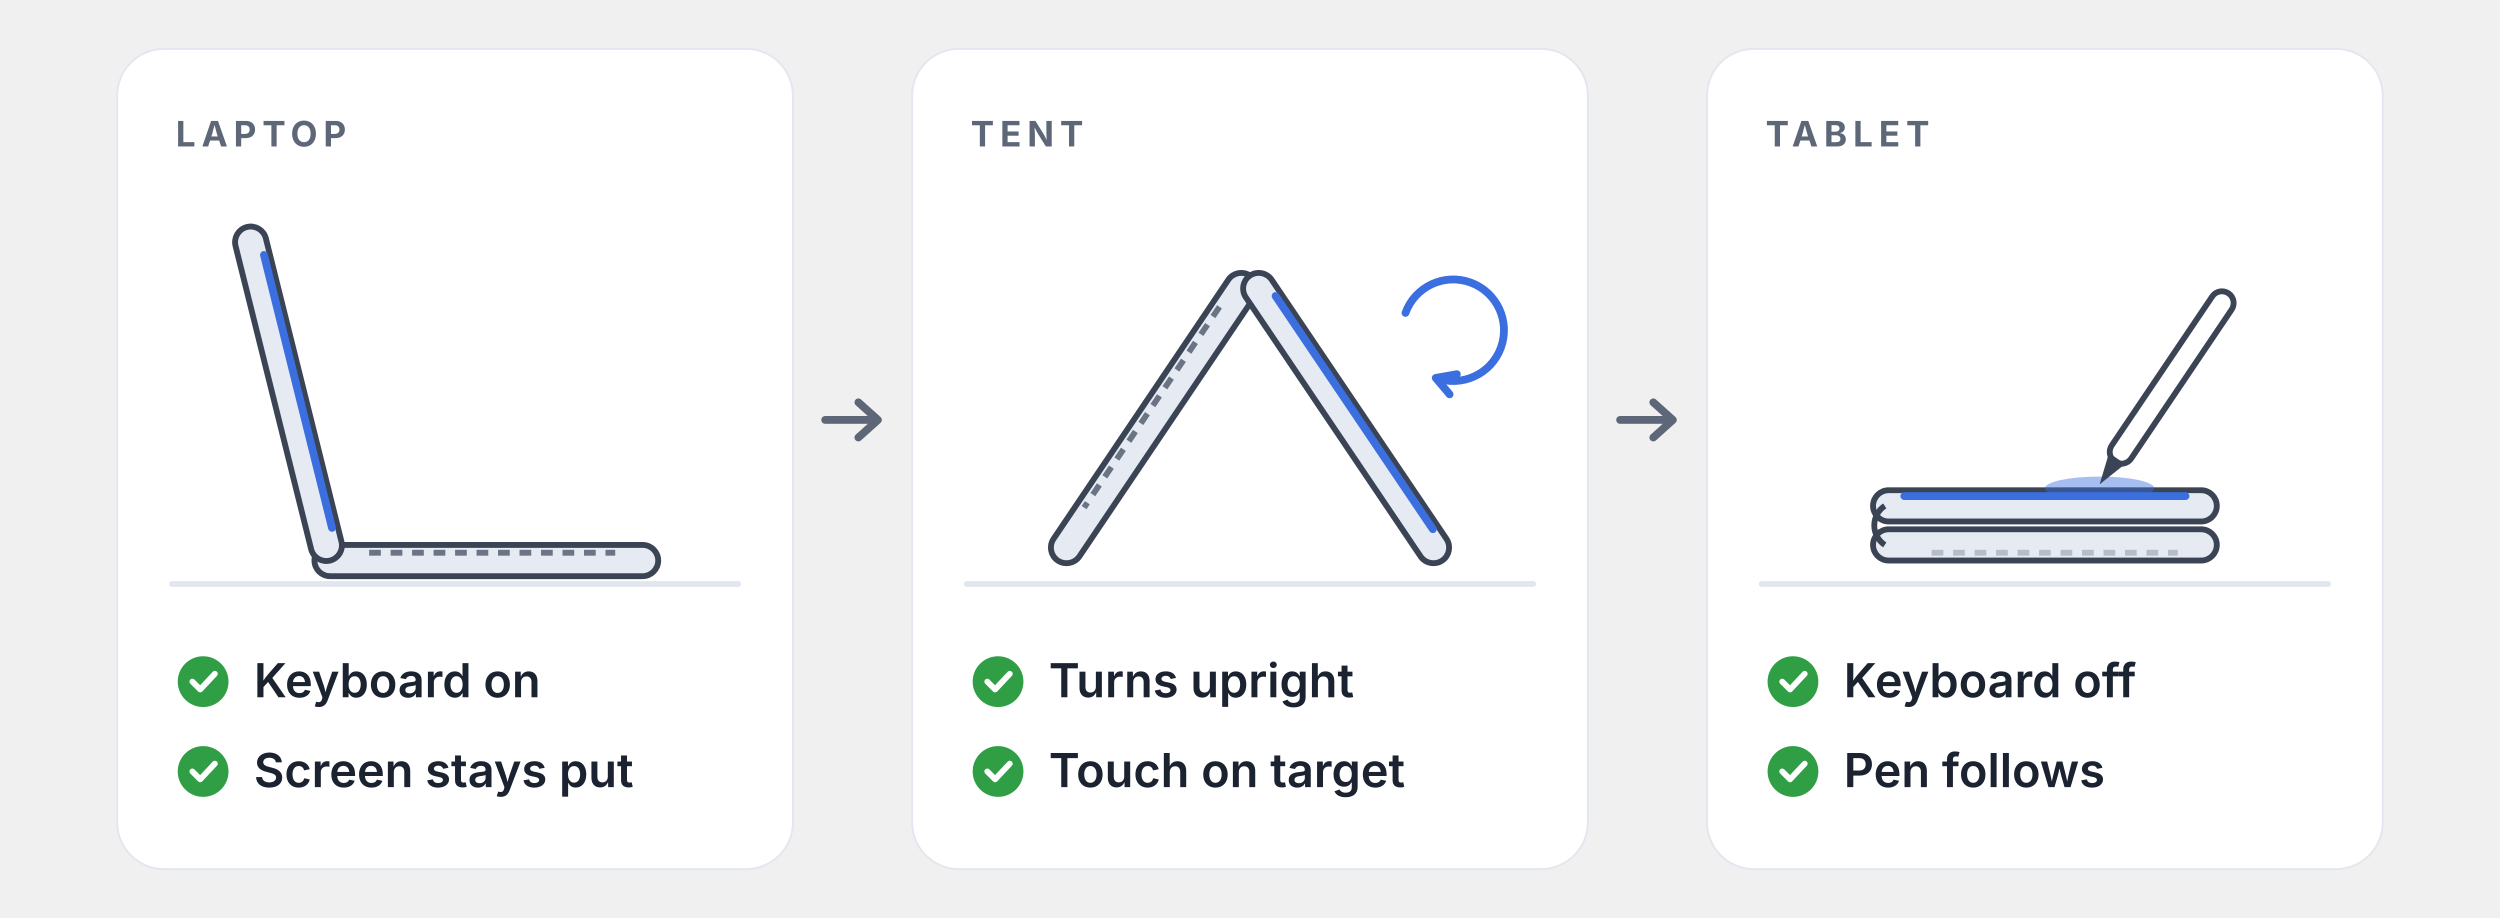
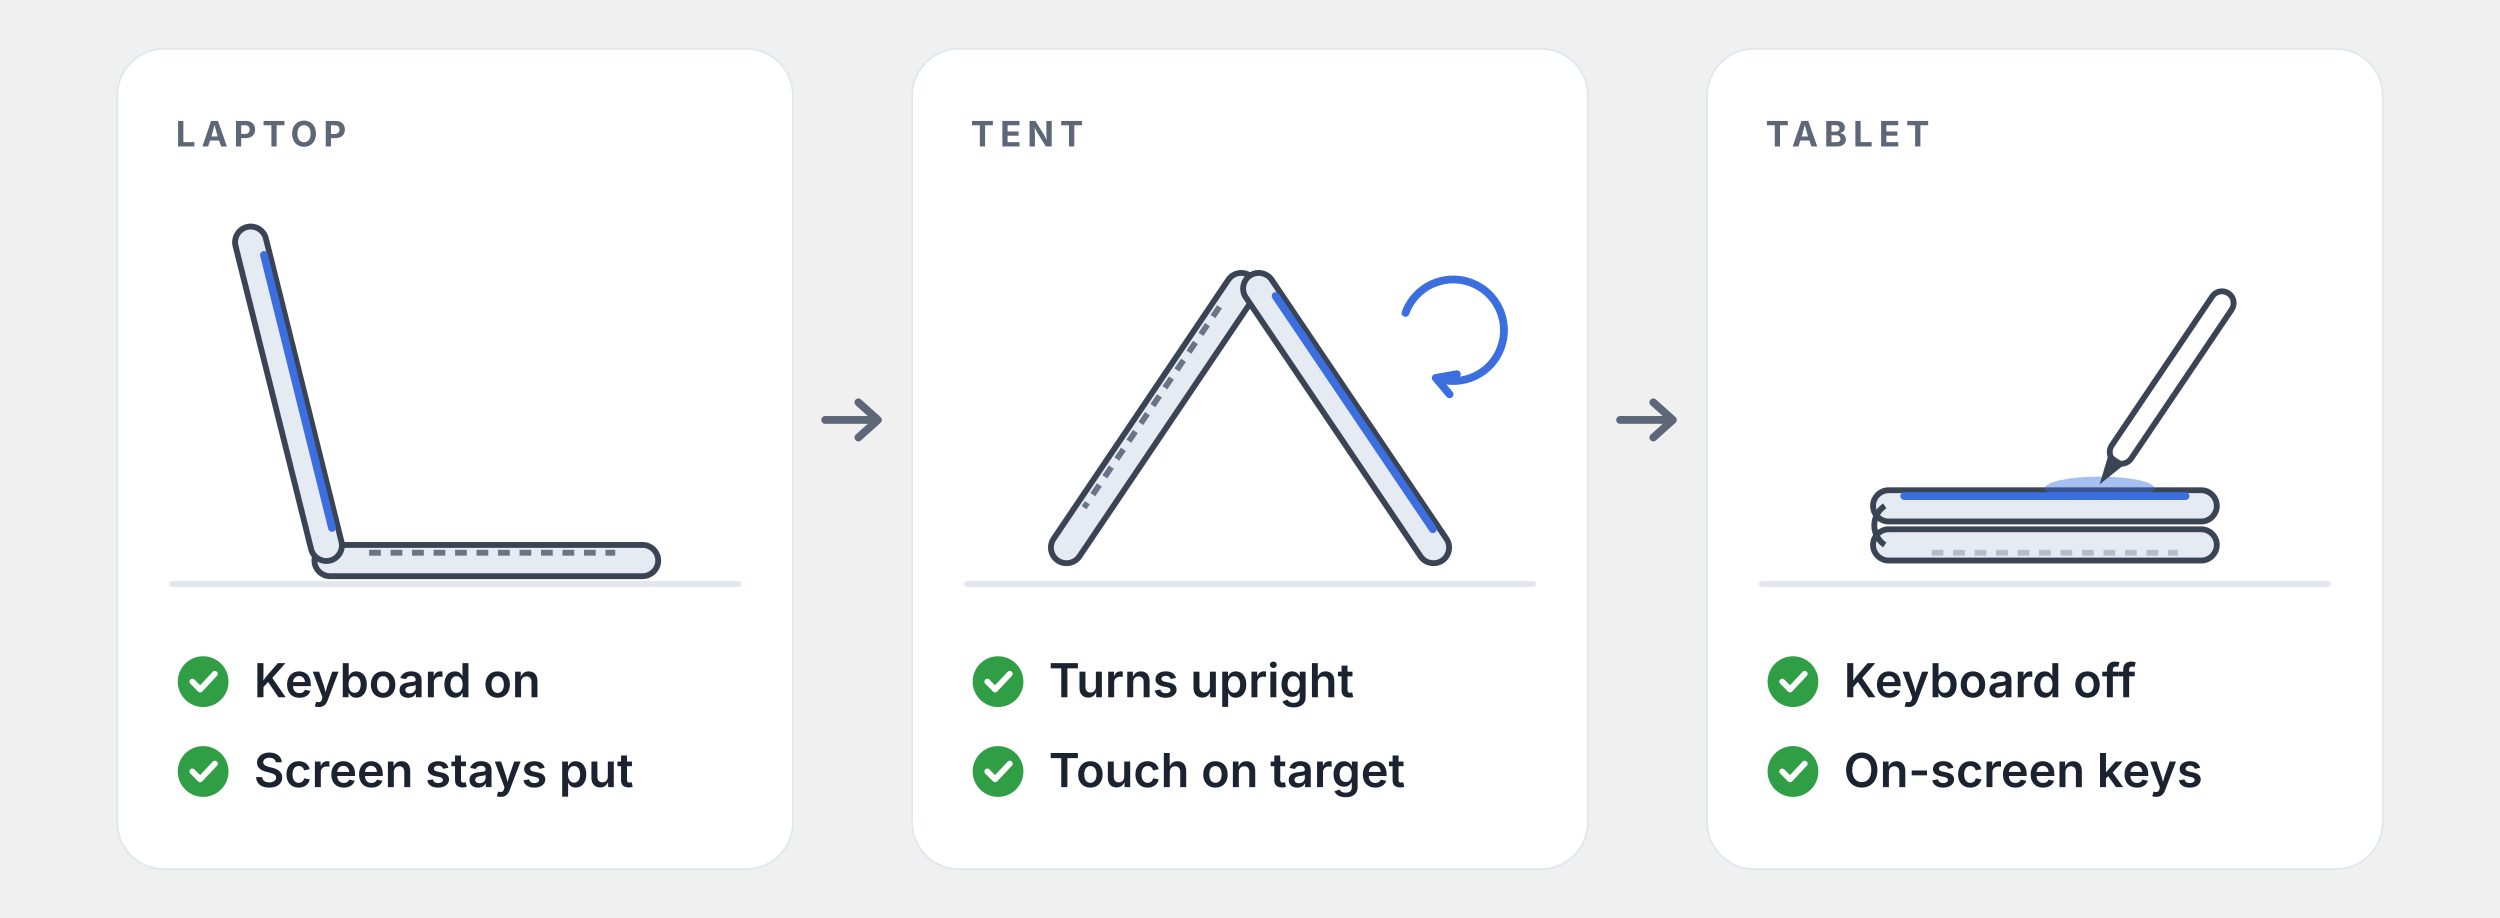
<svg xmlns="http://www.w3.org/2000/svg" width="1280" height="470" viewBox="0 0 1280 470">
  <rect x="60" y="25" width="346" height="420" rx="24" fill="#ffffff" stroke="#e2e7ef" />
  <text x="90" y="75" font-family="Inter, 'Segoe UI', 'Helvetica Neue', Arial, 'Noto Sans', sans-serif" font-size="18" font-weight="700" letter-spacing="3" fill="#5d6778">LAPTOP</text>
  <path d="M88 299 H378" stroke="#e2e7ef" stroke-width="3" stroke-linecap="round" />
  <rect x="161.0" y="279.0" width="176" height="16" rx="8.0" fill="#e6ebf3" stroke="#3a4454" stroke-width="3" />
  <path d="M189.0 283 H315.0" stroke="#5d6778" stroke-width="3" stroke-dasharray="6 5" opacity="0.9" />
  <g transform="rotate(-14 169.0 287)">
    <rect x="161.0" y="111" width="16" height="176" rx="8.0" fill="#e6ebf3" stroke="#3a4454" stroke-width="3" />
    <rect x="172.0" y="125" width="4" height="148" rx="2" fill="#3b6fe0" />
  </g>
  <circle cx="104" cy="349" r="13" fill="#2f9e44" />
  <path d="M98.5 349 l4 4 l7.5 -8" stroke="#ffffff" stroke-width="3" stroke-linecap="round" stroke-linejoin="round" fill="none" />
  <text x="130" y="357" font-family="Inter, 'Segoe UI', 'Helvetica Neue', Arial, 'Noto Sans', sans-serif" font-size="24" font-weight="600" fill="#1b2230">Keyboard on</text>
  <circle cx="104" cy="395" r="13" fill="#2f9e44" />
  <path d="M98.5 395 l4 4 l7.5 -8" stroke="#ffffff" stroke-width="3" stroke-linecap="round" stroke-linejoin="round" fill="none" />
  <text x="130" y="403" font-family="Inter, 'Segoe UI', 'Helvetica Neue', Arial, 'Noto Sans', sans-serif" font-size="24" font-weight="600" fill="#1b2230">Screen stays put</text>
  <path d="M422.5 215 H448.5 M439.5 206 L449.5 215 L439.5 224" stroke="#5d6778" stroke-width="4" fill="none" stroke-linecap="round" stroke-linejoin="round" />
  <rect x="467" y="25" width="346" height="420" rx="24" fill="#ffffff" stroke="#e2e7ef" />
  <text x="497" y="75" font-family="Inter, 'Segoe UI', 'Helvetica Neue', Arial, 'Noto Sans', sans-serif" font-size="18" font-weight="700" letter-spacing="3" fill="#5d6778">TENT</text>
  <path d="M495 299 H785" stroke="#e2e7ef" stroke-width="3" stroke-linecap="round" />
  <g transform="rotate(34 640.0 141.0894)">
    <rect x="632.0" y="141.089" width="16" height="176" rx="8.0" fill="#e6ebf3" stroke="#3a4454" stroke-width="3" />
    <path d="M636.0 163.089 V287.089" stroke="#5d6778" stroke-width="3" stroke-dasharray="6 5" opacity="0.9" />
  </g>
  <g transform="rotate(-34 640.0 141.0894)">
    <rect x="632.0" y="141.089" width="16" height="176" rx="8.0" fill="#e6ebf3" stroke="#3a4454" stroke-width="3" />
    <rect x="643.0" y="155.089" width="4" height="148" rx="2" fill="#3b6fe0" />
  </g>
  <path d="M719.6 160.2 A26 26 0 1 1 735.1 193.5 M735.1 193.5 l10.8 -1.9 M735.1 193.5 l7.1 8.4" stroke="#3b6fe0" stroke-width="4" fill="none" stroke-linecap="round" stroke-linejoin="round" />
  <circle cx="511" cy="349" r="13" fill="#2f9e44" />
  <path d="M505.5 349 l4 4 l7.5 -8" stroke="#ffffff" stroke-width="3" stroke-linecap="round" stroke-linejoin="round" fill="none" />
  <text x="537" y="357" font-family="Inter, 'Segoe UI', 'Helvetica Neue', Arial, 'Noto Sans', sans-serif" font-size="24" font-weight="600" fill="#1b2230">Turns upright</text>
  <circle cx="511" cy="395" r="13" fill="#2f9e44" />
  <path d="M505.5 395 l4 4 l7.5 -8" stroke="#ffffff" stroke-width="3" stroke-linecap="round" stroke-linejoin="round" fill="none" />
  <text x="537" y="403" font-family="Inter, 'Segoe UI', 'Helvetica Neue', Arial, 'Noto Sans', sans-serif" font-size="24" font-weight="600" fill="#1b2230">Touch on target</text>
  <path d="M829.5 215 H855.5 M846.5 206 L856.5 215 L846.5 224" stroke="#5d6778" stroke-width="4" fill="none" stroke-linecap="round" stroke-linejoin="round" />
  <rect x="874" y="25" width="346" height="420" rx="24" fill="#ffffff" stroke="#e2e7ef" />
  <text x="904" y="75" font-family="Inter, 'Segoe UI', 'Helvetica Neue', Arial, 'Noto Sans', sans-serif" font-size="18" font-weight="700" letter-spacing="3" fill="#5d6778">TABLET</text>
  <path d="M902 299 H1192" stroke="#e2e7ef" stroke-width="3" stroke-linecap="round" />
  <rect x="959.0" y="271.0" width="176" height="16" rx="8.0" fill="#e6ebf3" stroke="#3a4454" stroke-width="3" />
  <path d="M989.0 283.0 H1115.0" stroke="#5d6778" stroke-width="3" stroke-dasharray="6 5" opacity="0.35" />
  <rect x="959.0" y="251.0" width="176" height="16" rx="8.0" fill="#e6ebf3" stroke="#3a4454" stroke-width="3" />
  <rect x="973.0" y="252.0" width="148" height="4" rx="2" fill="#3b6fe0" />
  <path d="M965.0 259.0 A12.0 12.0 0 0 0 965.0 279.0" stroke="#3a4454" stroke-width="3" fill="none" />
  <ellipse cx="1075.0" cy="250.0" rx="28" ry="6" fill="#3b6fe0" opacity="0.45" />
  <g transform="rotate(34 1075.0 248.0)">
    <rect x="1069.0" y="130.0" width="12" height="104" rx="6" fill="#ffffff" stroke="#3a4454" stroke-width="3" />
    <path d="M1070.0 232.0 L1075.0 248.0 L1080.0 232.0" fill="#3a4454" />
  </g>
  <circle cx="918" cy="349" r="13" fill="#2f9e44" />
  <path d="M912.5 349 l4 4 l7.5 -8" stroke="#ffffff" stroke-width="3" stroke-linecap="round" stroke-linejoin="round" fill="none" />
  <text x="944" y="357" font-family="Inter, 'Segoe UI', 'Helvetica Neue', Arial, 'Noto Sans', sans-serif" font-size="24" font-weight="600" fill="#1b2230">Keyboard off</text>
  <circle cx="918" cy="395" r="13" fill="#2f9e44" />
  <path d="M912.5 395 l4 4 l7.5 -8" stroke="#ffffff" stroke-width="3" stroke-linecap="round" stroke-linejoin="round" fill="none" />
-   <text x="944" y="403" font-family="Inter, 'Segoe UI', 'Helvetica Neue', Arial, 'Noto Sans', sans-serif" font-size="24" font-weight="600" fill="#1b2230">Pen follows</text>
+   <text x="944" y="403" font-family="Inter, 'Segoe UI', 'Helvetica Neue', Arial, 'Noto Sans', sans-serif" font-size="24" font-weight="600" fill="#1b2230">On-screen keys</text>
</svg>
